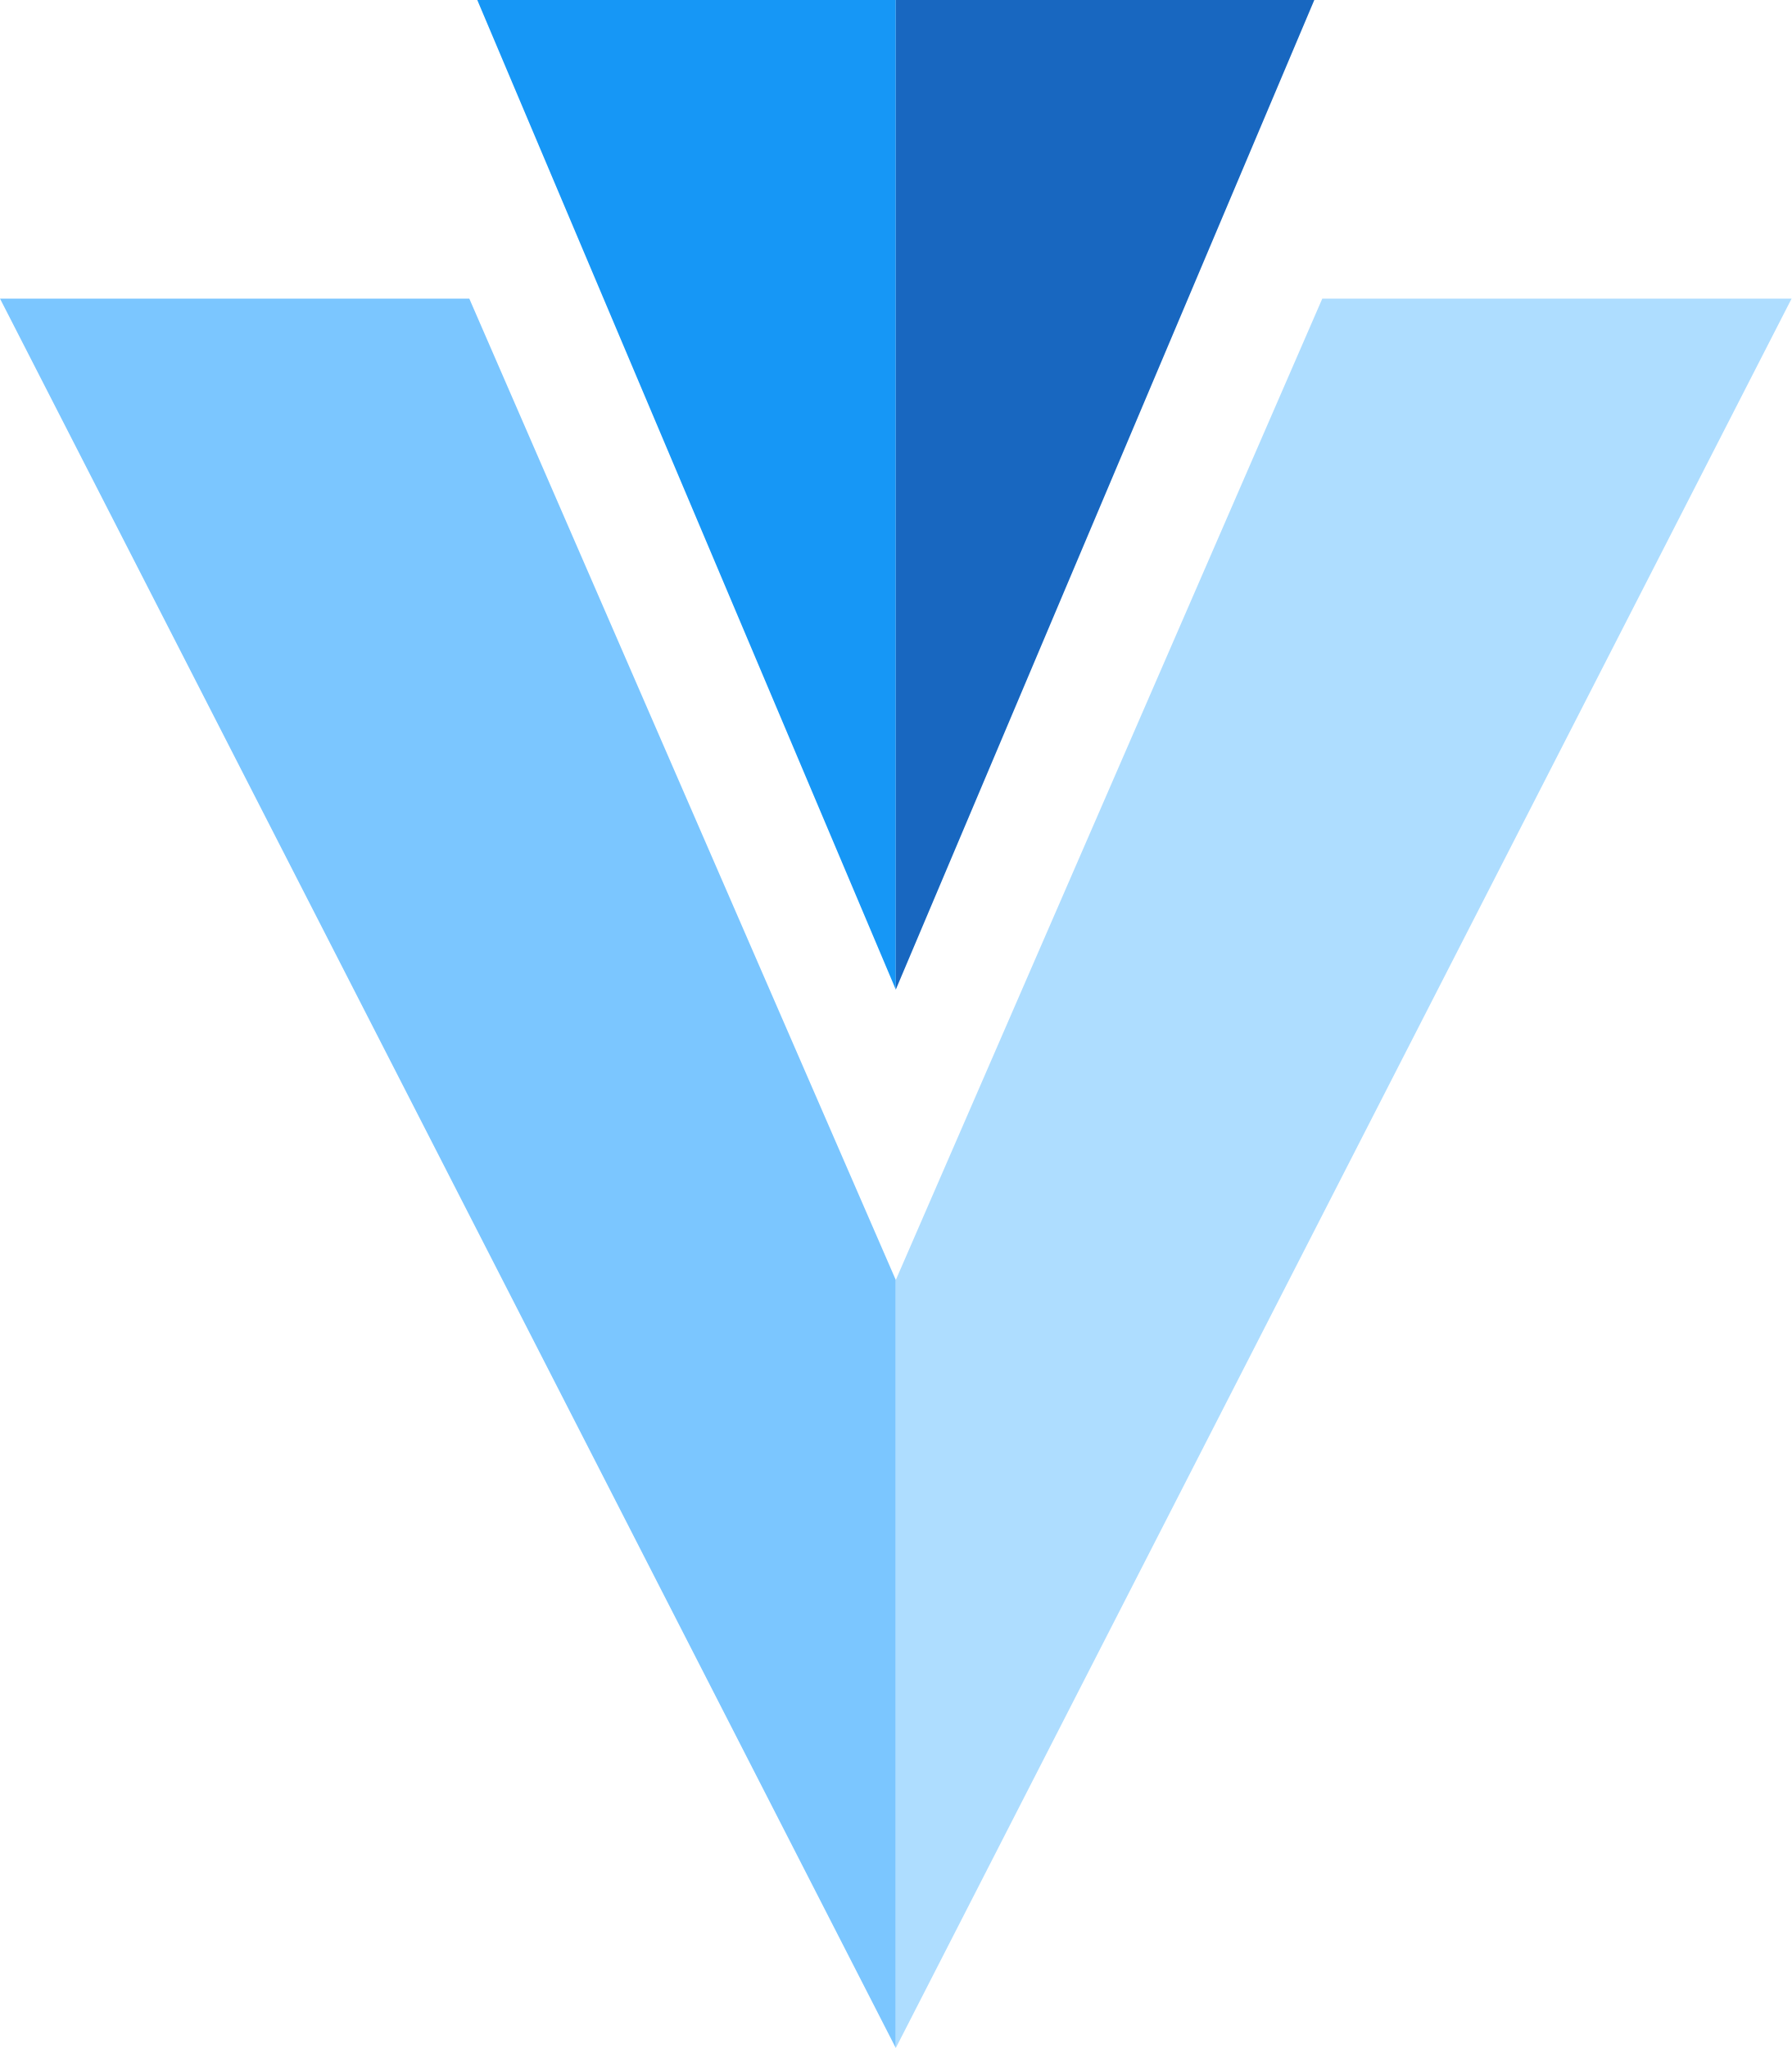
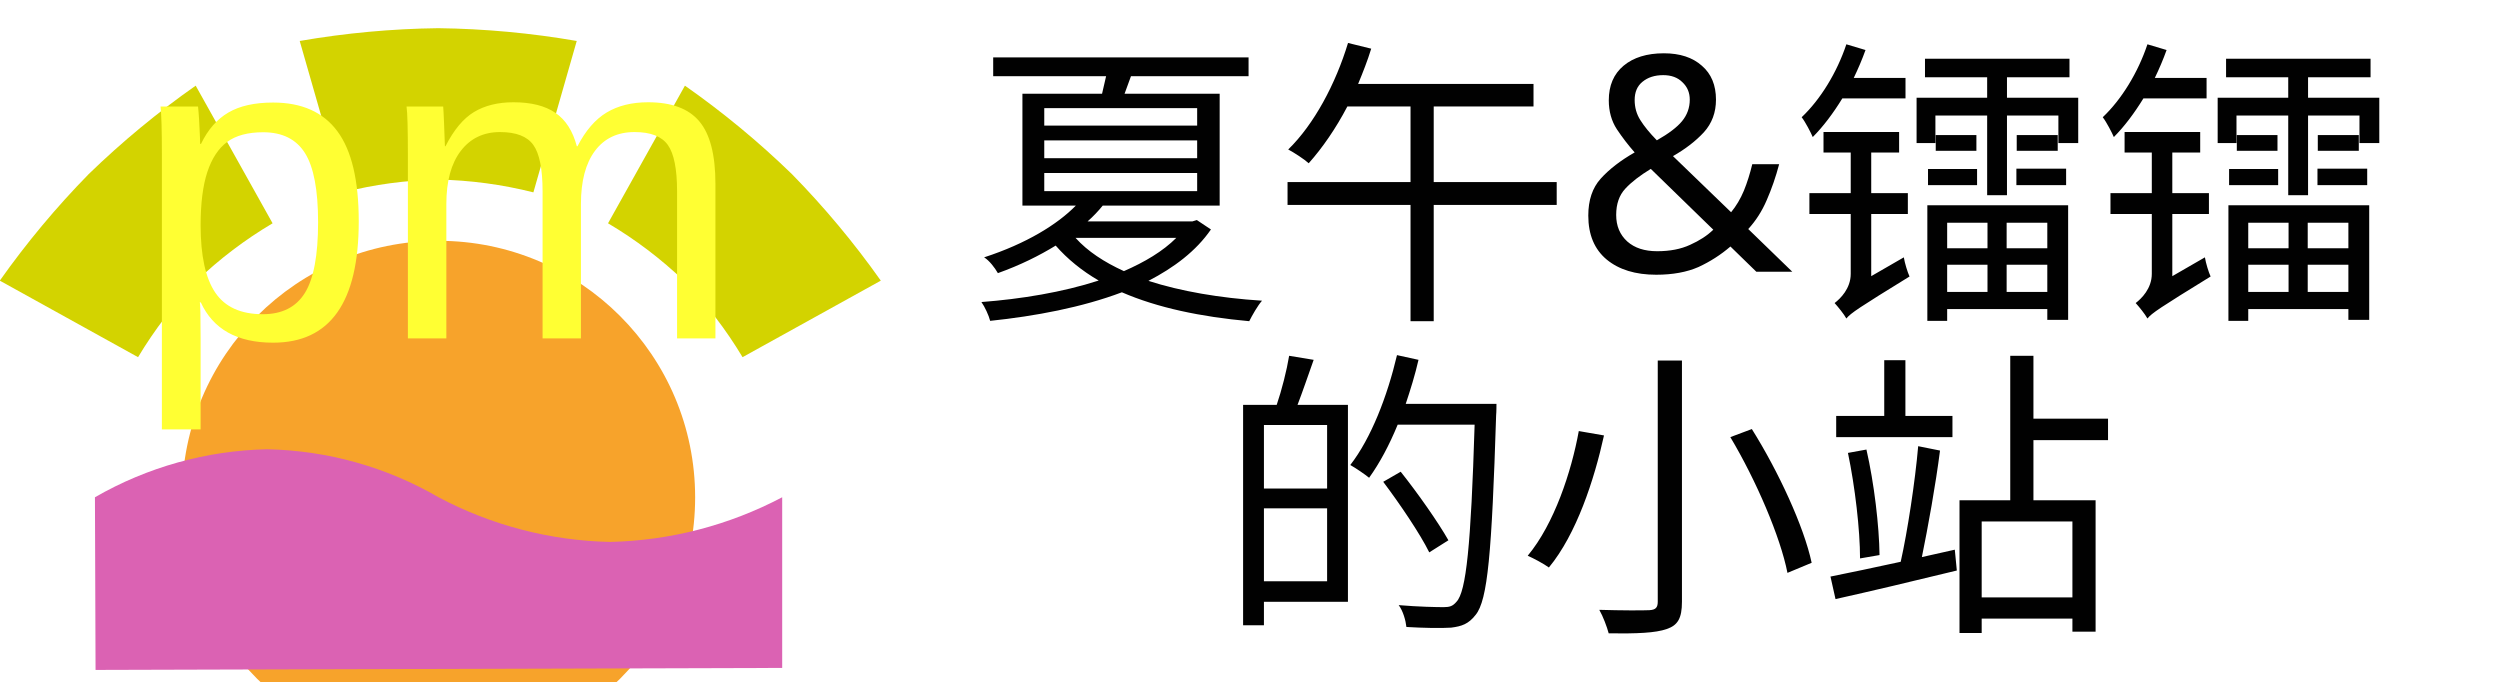
- <svg xmlns="http://www.w3.org/2000/svg" id="Layer_1" data-name="Layer 1" viewBox="0 0 87.5 100">
+ <svg xmlns="http://www.w3.org/2000/svg" width="176" height="48" viewBox="0 0 176 48">
  <defs>
-     <style>.cls-1{fill:#1697f6;}.cls-2{fill:#7bc6ff;}.cls-3{fill:#1867c0;}.cls-4{fill:#aeddff;}</style>
+     <style>
+       .cls-1 {
+         fill: #f7a32b;
+       }
+ 
+       .cls-2 {
+         fill: #d3d300;
+       }
+ 
+       .cls-2, .cls-3 {
+         fill-rule: evenodd;
+       }
+ 
+       .cls-3 {
+         fill: #db62b3;
+       }
+ 
+       .cls-4 {
+         font-size: 72px;
+         fill: #ff3;
+         font-family: Arial;
+       }
+ 
+       .cls-5, .cls-6 {
+         font-size: 14px;
+         text-anchor: middle;
+         fill: #010101;
+         font-family: "Adobe Heiti Std";
+       }
+     </style>
  </defs>
-   <polyline class="cls-1" points="43.75 0 23.31 0 43.75 48.32" />
-   <polygon class="cls-2" points="43.75 62.5 43.75 100 0 14.58 22.92 14.58 43.75 62.5" />
-   <polyline class="cls-3" points="43.75 0 64.19 0 43.75 48.32" />
-   <polygon class="cls-4" points="64.58 14.58 87.5 14.58 43.75 100 43.75 62.5 64.58 14.58" />
+   <g id="画板_1" data-name="画板 1">
+     <g id="组_1" data-name="组 1">
+       <circle id="椭圆_1" data-name="椭圆 1" class="cls-1" cx="30.875" cy="35.016" r="18.063" />
+       <path id="矩形_1" data-name="矩形 1" class="cls-2" d="M21.1,2.884a61.756,61.756,0,0,1,9.751-.9,61.744,61.744,0,0,1,9.751.9L37.551,13.542a29.857,29.857,0,0,0-6.714-.9,29.5,29.5,0,0,0-6.68.9Z" />
+       <path id="矩形_1-2" data-name="矩形 1" class="cls-2" d="M48.219,6.031a61.41,61.41,0,0,1,7.533,6.227,61.216,61.216,0,0,1,6.257,7.5l-9.733,5.387a29.59,29.59,0,0,0-4.11-5.359,29.361,29.361,0,0,0-5.361-4.066Z" />
+       <path id="矩形_1-3" data-name="矩形 1" class="cls-2" d="M13.776,6.031a61.41,61.41,0,0,0-7.533,6.227,61.217,61.217,0,0,0-6.257,7.5l9.733,5.387a29.591,29.591,0,0,1,4.11-5.359,29.36,29.36,0,0,1,5.361-4.066Z" />
+       <path id="形状_1" data-name="形状 1" class="cls-3" d="M6.684,35.007A25.325,25.325,0,0,1,18.8,31.628a25.03,25.03,0,0,1,12.073,3.379,26.954,26.954,0,0,0,12.073,3.145,27.275,27.275,0,0,0,12.12-3.145V47.022l-48.339.141Z" />
+       <text id="pm" class="cls-4" transform="matrix(0.431, 0, 0, 0.429, 9.302, 23.823)">pm</text>
+     </g>
+     <text id="夏午_镭镭" data-name="夏午&amp;镭镭" class="cls-5" transform="translate(118.463 20.885) scale(1.514)">夏午&amp;镭镭</text>
+     <text id="的小站" class="cls-6" transform="translate(117.463 42.885) scale(1.514)">的小站</text>
+   </g>
</svg>
